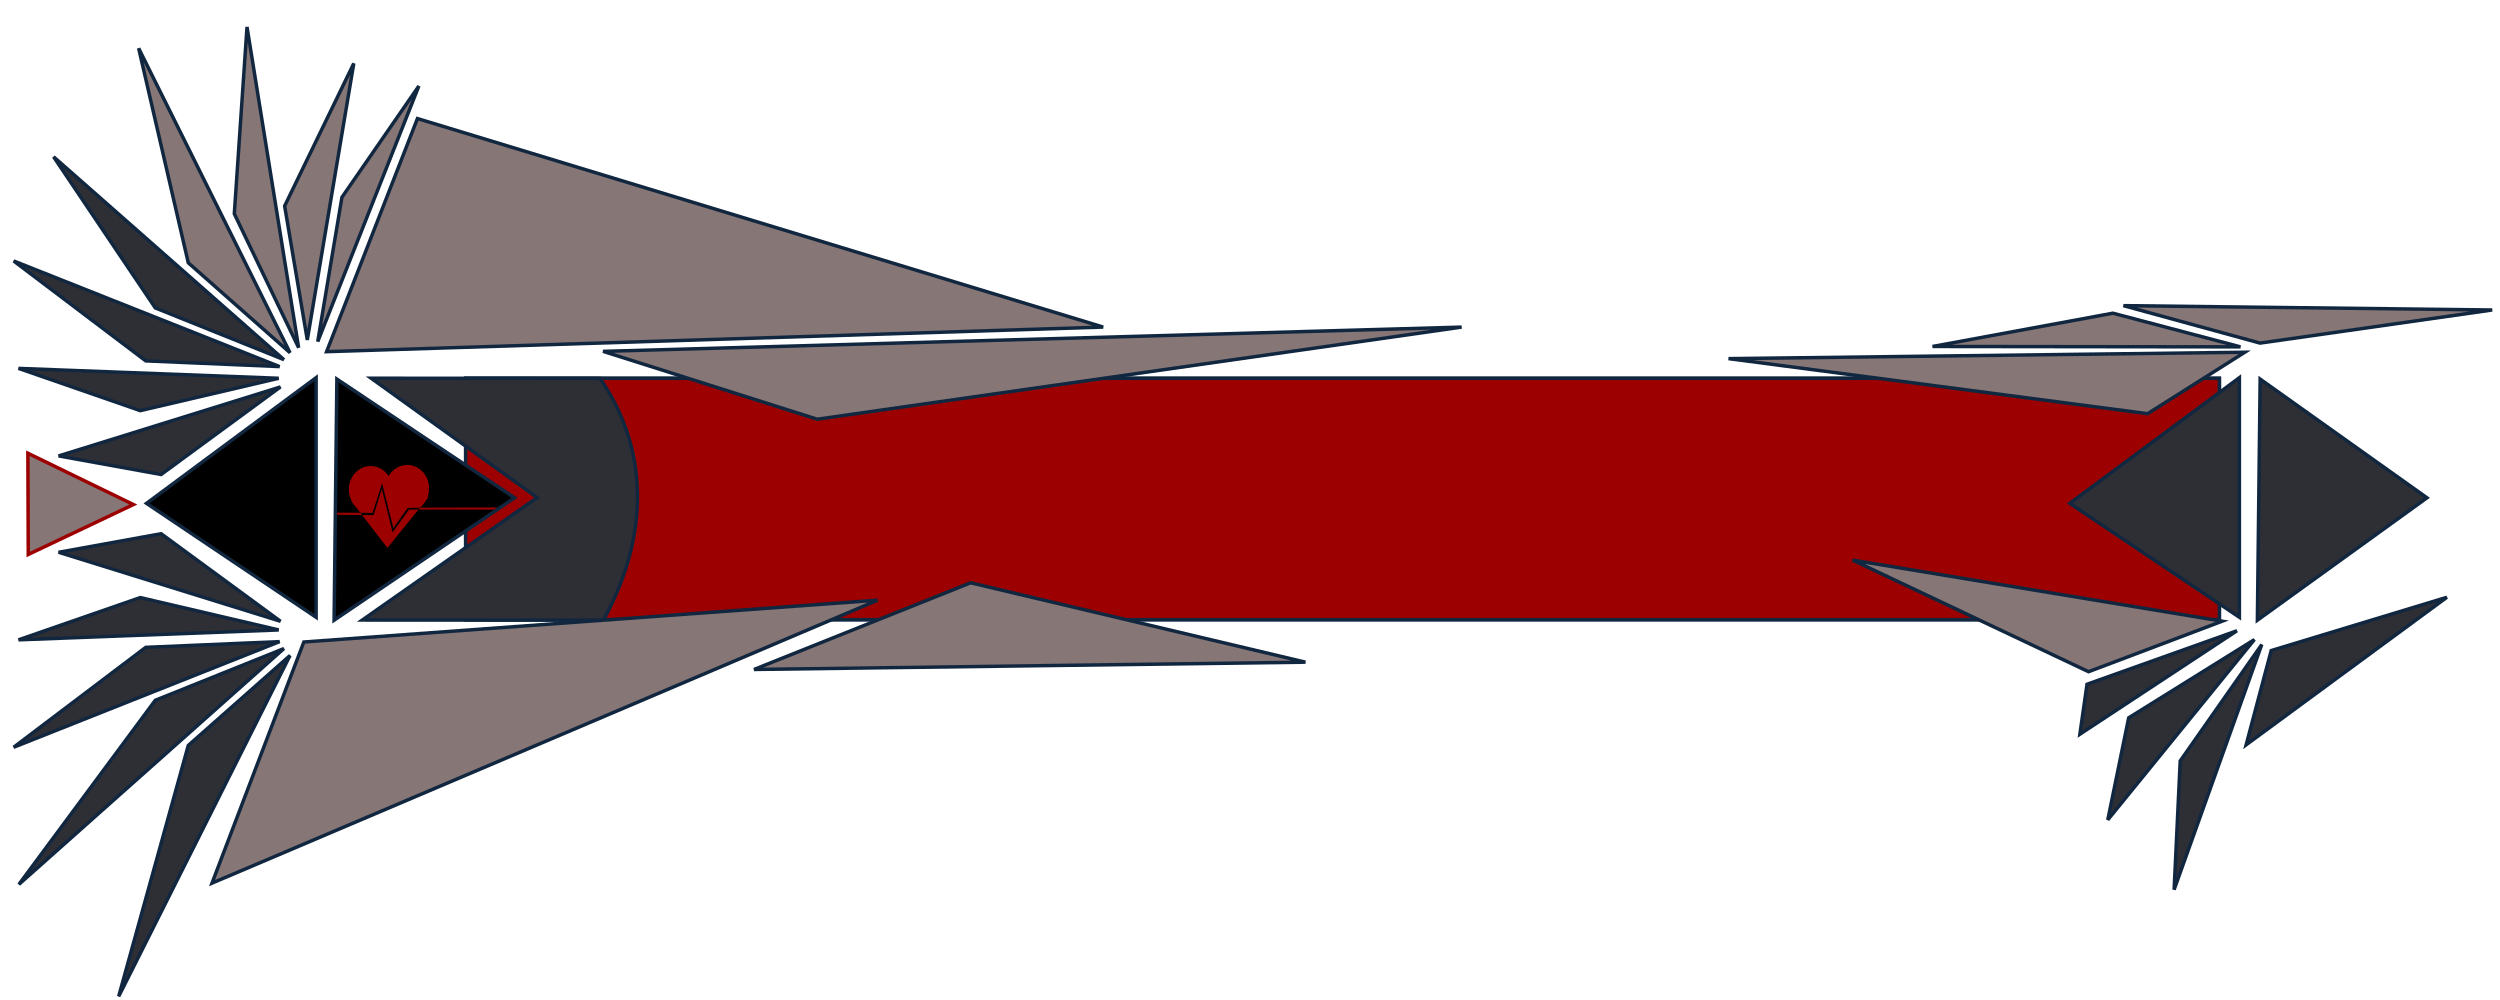
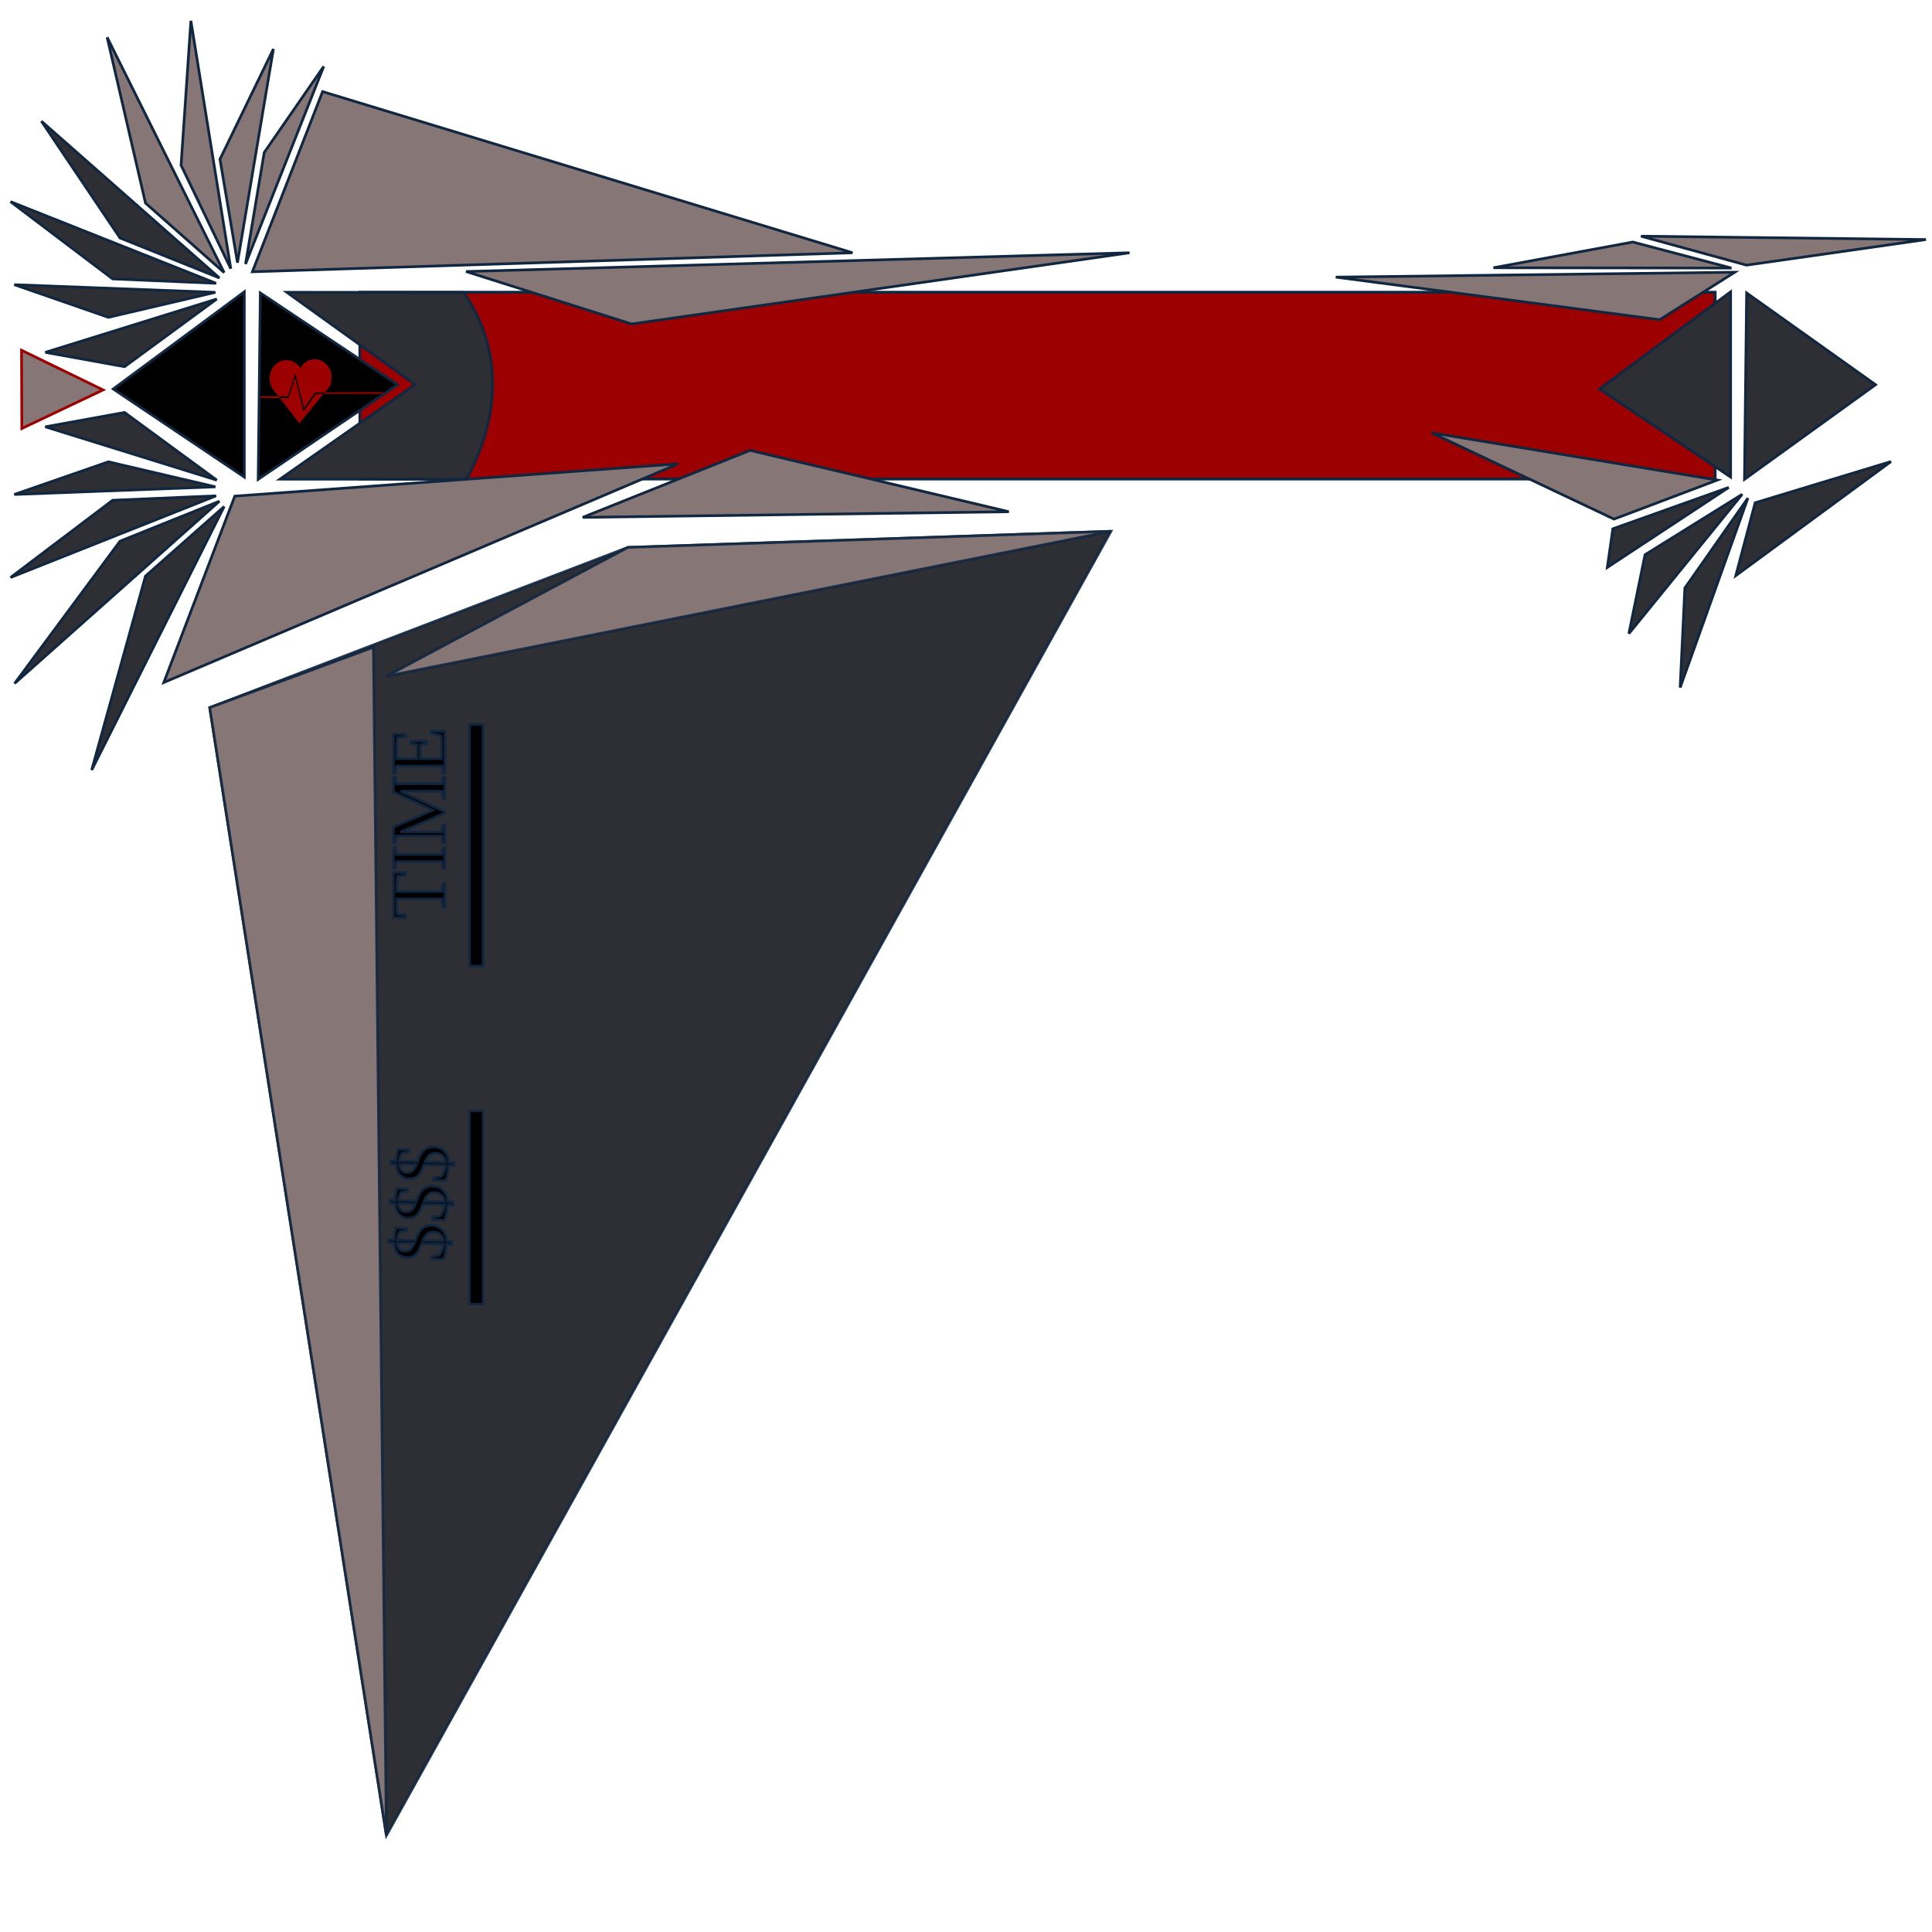
- <svg xmlns="http://www.w3.org/2000/svg" width="720" height="288" viewBox="0 0 190.5 76.2" version="1.1" id="svg1">
+ <svg xmlns="http://www.w3.org/2000/svg" width="720" height="720" viewBox="0 0 190.5 190.5" version="1.1" id="svg1">
  <defs id="defs1" />
  <g id="layer1" transform="translate(-1.75262,-4.23485)">
    <rect style="fill:#000000;fill-opacity:1;fill-rule:evenodd;stroke:#112740;stroke-width:0.265" id="rect8" width="133.634" height="18.394" x="37.236" y="33.061" />
    <rect style="fill:#9c0000;fill-opacity:1;fill-rule:evenodd;stroke:#112740;stroke-width:0.265" id="rect18" width="133.634" height="18.394" x="37.236" y="33.061" />
    <path style="fill:#2e2e35;fill-opacity:1;fill-rule:evenodd;stroke:#112740;stroke-width:0.265" d="m 30.029,33.054 12.655,9.093 -13.325,9.334 18.374,0.01 c 3.588,-6.565 3.411,-13.104 -0.256,-18.419 z" id="path8" />
    <path style="fill:#2e2e35;fill-opacity:1;fill-rule:evenodd;stroke:#112740;stroke-width:0.265" d="M 2.792,61.177 12.858,53.562 23.059,53.126 Z" id="path2" />
    <path style="fill:#867676;fill-rule:evenodd;stroke:#112740;stroke-width:0.265" d="M 25.169,30.135 23.442,19.931 28.711,9.066 Z" id="path3" />
    <path style="fill:#867676;fill-rule:evenodd;stroke:#112740;stroke-width:0.265" d="M 26.639,31.033 85.813,29.158 33.562,13.269 Z" id="path4" />
    <path style="display:inline;fill:#867676;fill-rule:evenodd;stroke:#112740;stroke-width:0.265" d="M 24.905,53.155 68.62,49.968 17.908,71.528 Z" id="path5" />
    <path style="fill:#000000;fill-opacity:1;fill-rule:evenodd;stroke:#112740;stroke-width:0.265" d="M 12.917,42.59 25.842,33.012 V 51.273 Z" id="path6" />
    <path style="fill:#000000;fill-opacity:1;fill-rule:evenodd;stroke:#112740;stroke-width:0.265" d="M 27.422,33.122 27.211,51.495 40.963,42.168 Z" id="path7" />
    <path style="fill:#867676;fill-rule:evenodd;stroke:#112740;stroke-width:0.265" d="m 59.209,55.248 16.504,-6.605 25.513,6.05 z" id="path9" />
    <path style="fill:#867676;fill-rule:evenodd;stroke:#112740;stroke-width:0.265" d="m 47.705,31.008 16.316,5.172 49.107,-7.021 z" id="path10" />
    <path style="fill:#2e2e35;fill-opacity:1;fill-rule:evenodd;stroke:#112740;stroke-width:0.265" d="m 159.47,42.59 12.925,-9.578 v 18.261 z" id="path11" />
    <path style="fill:#2e2e35;fill-opacity:1;fill-rule:evenodd;stroke:#112740;stroke-width:0.265" d="m 173.975,33.122 -0.211,18.373 12.923,-9.327 z" id="path12" />
    <path style="fill:#9c0000;fill-opacity:1;fill-rule:evenodd;stroke:#9c0000;stroke-width:0.265;stroke-opacity:1" d="m 28.773,42.521 2.504,3.252 2.846,-3.52 z" id="path13" />
    <path style="fill:#9c0000;fill-opacity:1;fill-rule:evenodd;stroke:#9c0000;stroke-width:0.265;stroke-opacity:1" id="path14" d="m 31.526,41.531 a 1.529,1.652 0 0 1 -1.526,1.652 1.529,1.652 0 0 1 -1.532,-1.646 1.529,1.652 0 0 1 1.52,-1.659 1.529,1.652 0 0 1 1.538,1.639" />
    <path style="fill:#9c0000;fill-opacity:1;fill-rule:evenodd;stroke:#9c0000;stroke-width:0.265;stroke-opacity:1" id="path15" d="m 34.316,41.449 a 1.529,1.652 0 0 1 -1.526,1.652 1.529,1.652 0 0 1 -1.532,-1.646 1.529,1.652 0 0 1 1.52,-1.659 1.529,1.652 0 0 1 1.538,1.639" />
    <path style="fill:#000000;fill-opacity:1;fill-rule:evenodd;stroke:#9c0000;stroke-width:0.265;stroke-opacity:0" d="m 28.582,43.295 1.558,0.029 0.726,-2.261 0.861,3.416 1.084,-1.535 1.804,-0.047 -0.012,0.146 -1.693,0.029 -1.242,1.728 -0.82,-3.31 -0.627,1.998 -1.652,-0.018 z" id="path16" />
    <path style="fill:#9c0000;fill-opacity:1;fill-rule:evenodd;stroke:#9c0000;stroke-width:0.265;stroke-opacity:0" d="m 29.211,43.307 0.137,0.172 -1.912,-0.015 v -0.159 z" id="path17" />
    <path style="fill:#9c0000;fill-opacity:1;fill-rule:evenodd;stroke:#9c0000;stroke-width:0.265;stroke-opacity:0" d="m 33.639,43.06 0.126,-0.141 5.866,-0.016 -0.228,0.164 z" id="path18" />
    <path style="fill:#867676;fill-rule:evenodd;stroke:#112740;stroke-width:0.265" d="m 133.465,31.562 39.341,-0.486 -7.408,4.683 z" id="path19" />
    <path style="fill:#2e2e35;fill-opacity:1;fill-rule:evenodd;stroke:#112740;stroke-width:0.265" d="m 162.365,66.707 11.173,-13.735 -9.58,5.96 z" id="path20" />
    <path style="fill:#2e2e35;fill-opacity:1;fill-rule:evenodd;stroke:#112740;stroke-width:0.265" d="m 167.884,62.217 6.216,-8.87 -6.68,18.682 z" id="path21" />
    <path style="fill:#2e2e35;fill-opacity:1;fill-rule:evenodd;stroke:#112740;stroke-width:0.265" d="m 160.783,56.375 11.428,-4.078 -11.972,7.885 z" id="path22" />
    <path style="fill:#867676;fill-rule:evenodd;stroke:#112740;stroke-width:0.265" d="m 191.657,27.855 -17.69,2.524 -10.409,-2.855 z" id="path23" />
    <path style="fill:#2e2e35;fill-opacity:1;fill-rule:evenodd;stroke:#112740;stroke-width:0.265" d="m 188.207,49.746 -13.39,4.061 -1.909,7.183 z" id="path24" />
    <path style="fill:#2e2e35;fill-opacity:1;fill-rule:evenodd;stroke:#112740;stroke-width:0.265" d="M 6.22,46.319 23.127,51.577 14.029,44.904 Z" id="path28" />
    <path style="fill:#2e2e35;fill-opacity:1;fill-rule:evenodd;stroke:#112740;stroke-width:0.265" d="M 12.442,49.77 22.989,52.237 3.162,52.991 Z" id="path29" />
    <path style="fill:#2e2e35;fill-opacity:1;fill-rule:evenodd;stroke:#112740;stroke-width:0.265" d="M 3.189,71.628 13.586,57.597 23.389,53.655 Z" id="path30" />
    <path style="fill:#2e2e35;fill-opacity:1;fill-rule:evenodd;stroke:#112740;stroke-width:0.265" d="M 10.795,80.161 16.099,61.037 23.852,54.184 Z" id="path31" />
    <path style="fill:#2e2e35;fill-opacity:1;fill-rule:evenodd;stroke:#112740;stroke-width:0.265" d="m 2.792,24.119 10.066,7.615 10.201,0.436 z" id="path32" />
    <path style="fill:#2e2e35;fill-opacity:1;fill-rule:evenodd;stroke:#112740;stroke-width:0.265" d="M 6.22,38.977 23.127,33.719 14.029,40.392 Z" id="path33" />
    <path style="fill:#2e2e35;fill-opacity:1;fill-rule:evenodd;stroke:#112740;stroke-width:0.265" d="M 12.442,35.526 22.989,33.059 3.162,32.305 Z" id="path34" />
    <path style="fill:#2e2e35;fill-opacity:1;fill-rule:evenodd;stroke:#112740;stroke-width:0.265" d="m 5.834,16.182 7.751,11.517 9.804,3.942 z" id="path35" />
    <path style="fill:#867676;fill-opacity:1;fill-rule:evenodd;stroke:#112740;stroke-width:0.265" d="m 12.317,7.913 3.782,16.346 7.753,6.852 z" id="path36" />
    <path style="fill:#867676;fill-opacity:1;fill-rule:evenodd;stroke:#9c0000;stroke-width:0.265;stroke-opacity:1" d="M 3.905,46.485 11.915,42.682 3.876,38.772 Z" id="path37" />
    <path style="fill:#867676;fill-rule:evenodd;stroke:#112740;stroke-width:0.265" d="M 24.508,30.73 19.606,20.526 20.575,6.288 Z" id="path38" />
+     <path style="fill:#2e2e35;fill-opacity:1;fill-rule:evenodd;stroke:#112740;stroke-width:0.265;stroke-dasharray:none;stroke-opacity:0.906" d="M 22.432,74.006 63.665,58.21 111.29,56.622 39.853,185.21 Z" id="path26" />
    <path style="fill:#867676;fill-rule:evenodd;stroke:#112740;stroke-width:0.265" d="m 25.963,30.267 1.844,-10.998 5.864,-8.483 z" id="path39" />
    <path style="fill:#867676;fill-rule:evenodd;stroke:#112740;stroke-width:0.265" d="m 149.009,30.636 13.743,-2.536 9.723,2.566 z" id="path40" />
    <path style="fill:#867676;fill-rule:evenodd;stroke:#112740;stroke-width:0.265" d="m 142.924,46.916 28.162,4.653 -10.186,3.85 z" id="path41" />
+     <path style="fill:#867676;fill-opacity:1;fill-rule:evenodd;stroke:#112740;stroke-width:0.265;stroke-dasharray:none;stroke-opacity:0.906" d="M 22.432,74.006 39.853,185.21 38.572,68.053 Z" id="path1" />
+     <path style="fill:#867676;fill-opacity:1;fill-rule:evenodd;stroke:#112740;stroke-width:0.265;stroke-dasharray:none;stroke-opacity:0.906" d="m 39.853,70.91 v 0 L 63.665,58.21 111.29,56.622 Z" id="path25" />
+     <text xml:space="preserve" style="font-size:7.761px;text-align:start;writing-mode:lr-tb;direction:ltr;text-anchor:start;fill:#000000;fill-opacity:1;fill-rule:evenodd;stroke:#112740;stroke-width:0.265;stroke-dasharray:none;stroke-opacity:0.906" x="-127.452" y="49.16" id="text26" transform="rotate(-88.44084)">
+       <tspan id="tspan26" style="fill:#000000;fill-opacity:1;stroke-width:0.265" x="-127.452" y="49.16">$$$</tspan>
+     </text>
+     <text xml:space="preserve" style="font-size:7.761px;text-align:start;writing-mode:lr-tb;direction:ltr;text-anchor:start;fill:#000000;fill-opacity:1;fill-rule:evenodd;stroke:#112740;stroke-width:0.265;stroke-dasharray:none;stroke-opacity:0.906" x="-94.87" y="45.628" id="text27" transform="rotate(-90)">
+       <tspan id="tspan27" style="stroke-width:0.265;fill:#000000;fill-opacity:1" x="-94.87" y="45.628">TIME</tspan>
+     </text>
+     <rect style="fill:#000000;fill-opacity:1;fill-rule:evenodd;stroke:#112740;stroke-width:0.265;stroke-dasharray:none;stroke-opacity:0.906" id="rect27" width="1.323" height="23.812" x="48.055" y="75.672" ry="0.022" />
+     <rect style="fill:#000000;fill-opacity:1;fill-rule:evenodd;stroke:#112740;stroke-width:0.237;stroke-dasharray:none;stroke-opacity:0.906" id="rect28" width="1.323" height="19.05" x="48.055" y="113.772" ry="0.018" />
  </g>
</svg>
